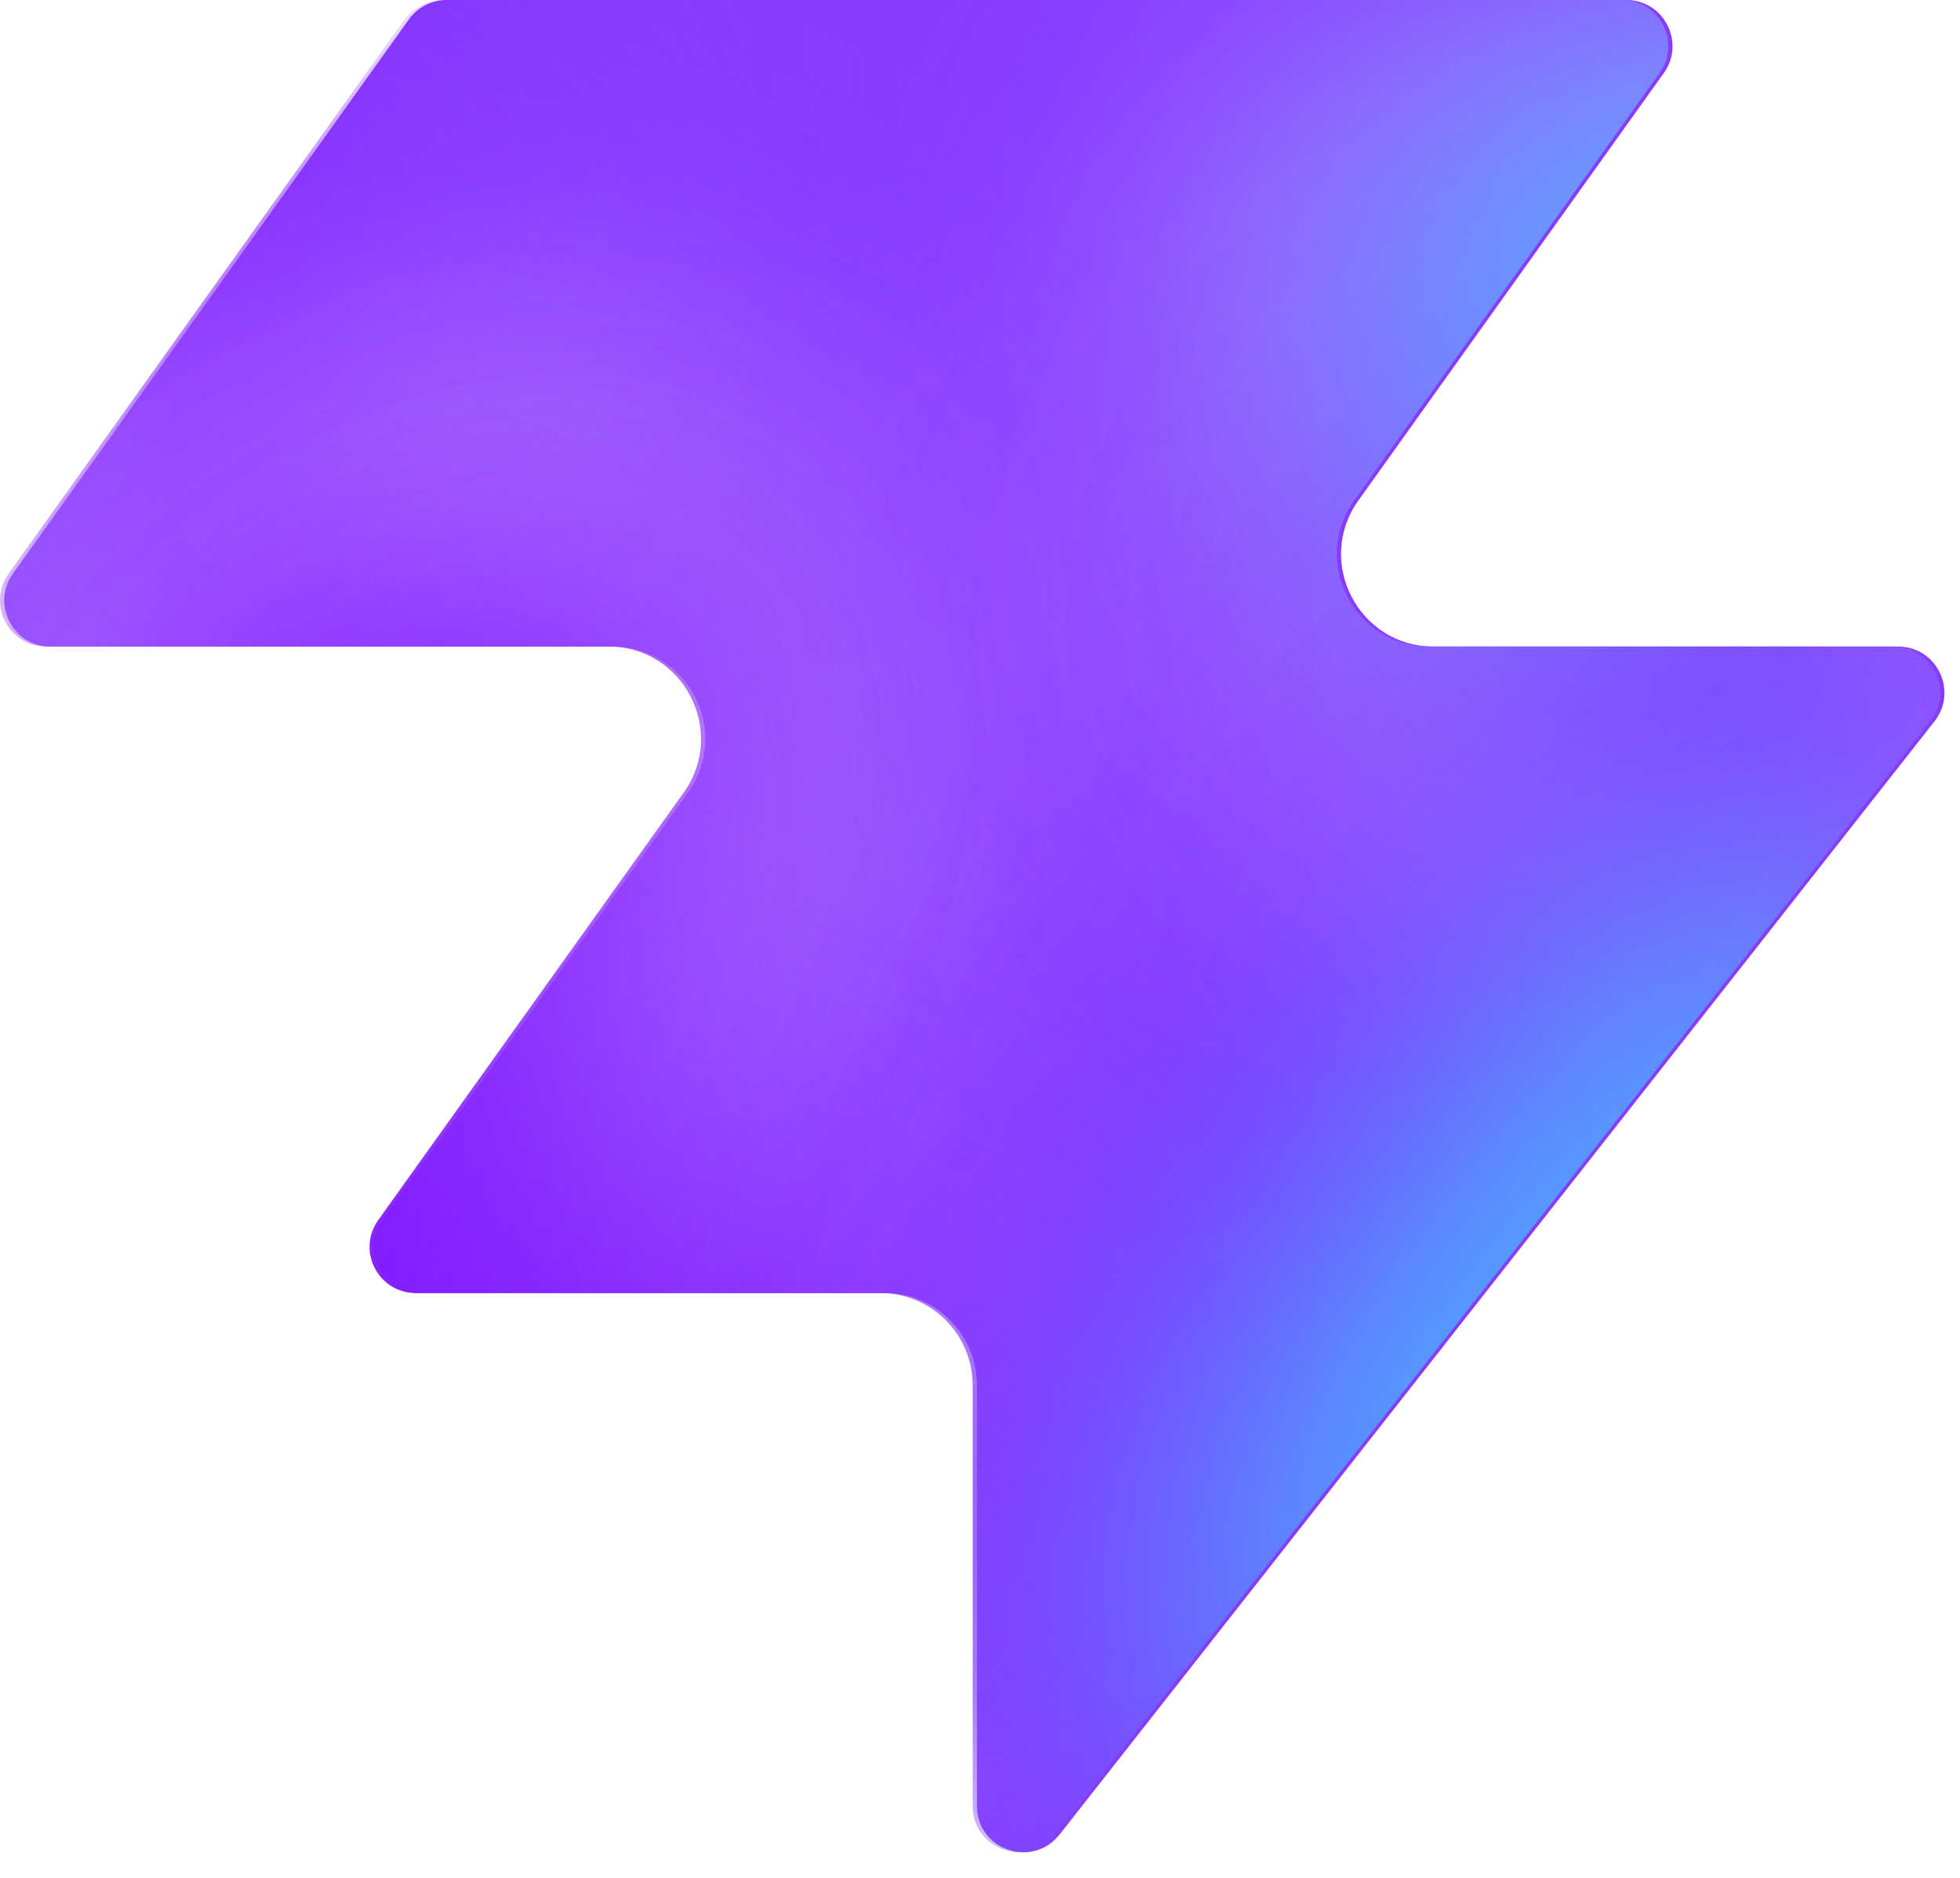
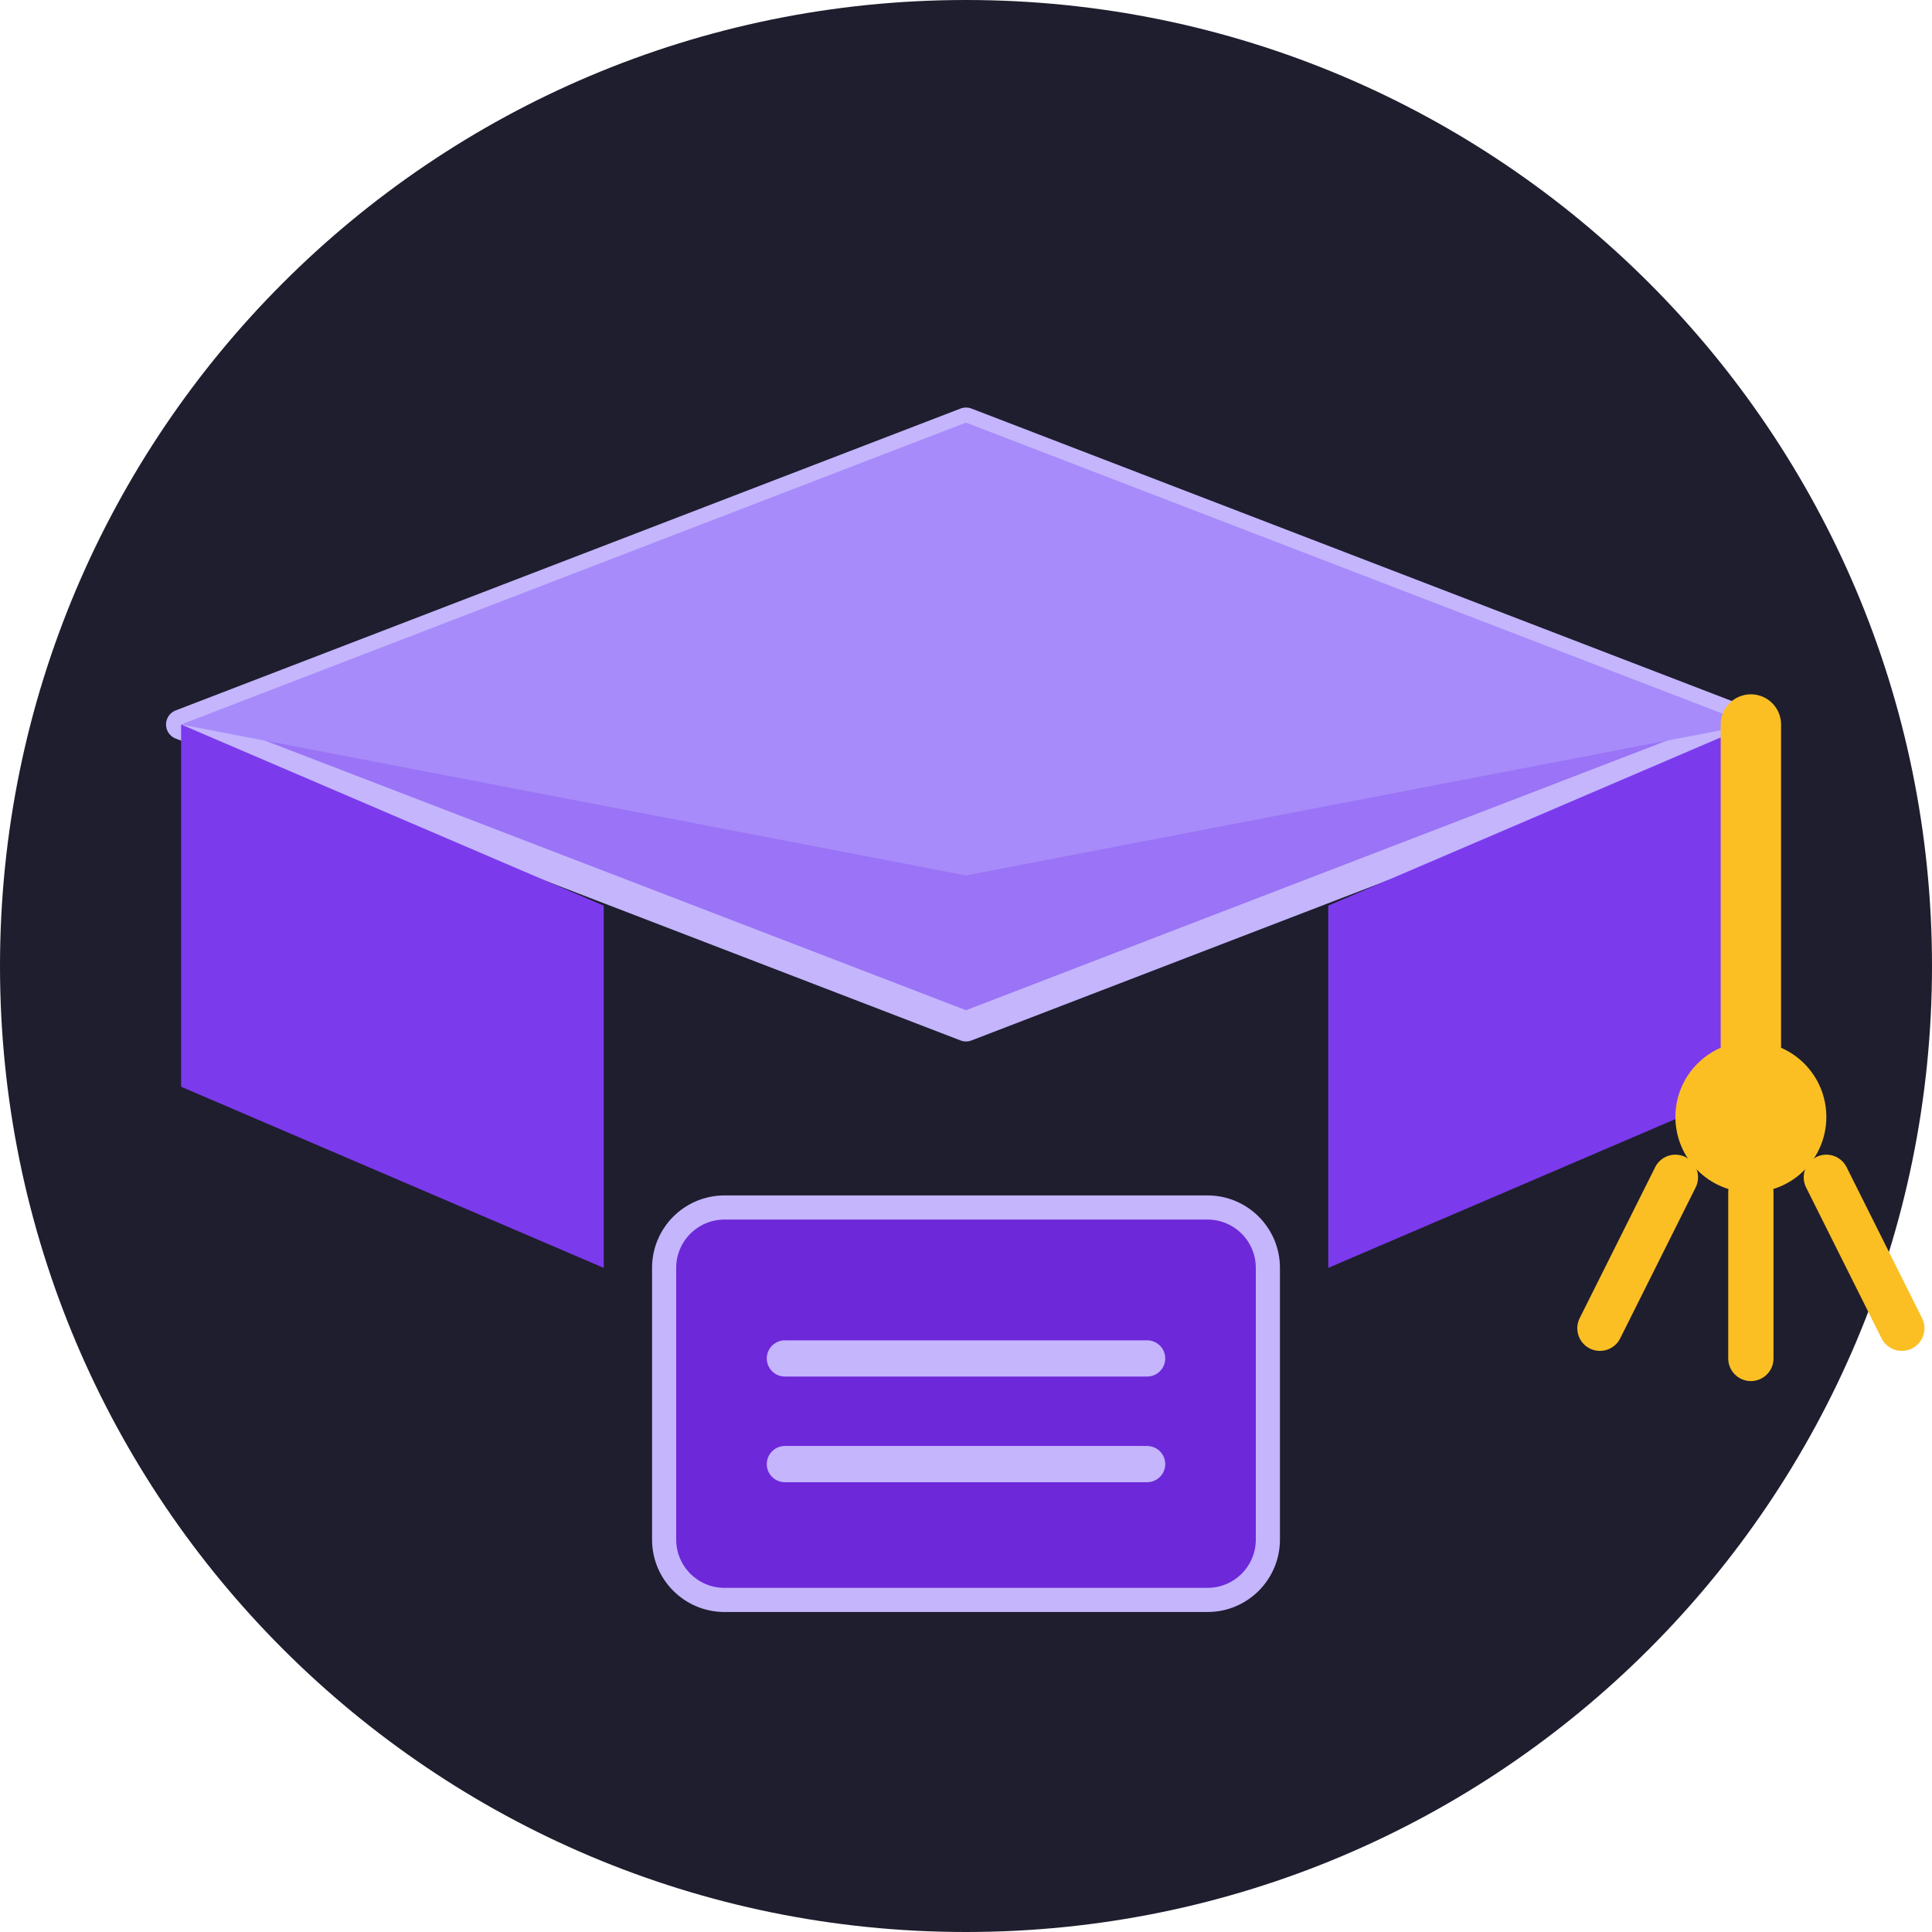
- <svg xmlns="http://www.w3.org/2000/svg" width="48" height="46" fill="none" viewBox="0 0 48 46">
-   <path fill="#863bff" d="M25.946 44.938c-.664.845-2.021.375-2.021-.698V33.937a2.26 2.26 0 0 0-2.262-2.262H10.287c-.92 0-1.456-1.04-.92-1.788l7.48-10.471c1.07-1.497 0-3.578-1.842-3.578H1.237c-.92 0-1.456-1.04-.92-1.788L10.013.474c.214-.297.556-.474.92-.474h28.894c.92 0 1.456 1.04.92 1.788l-7.48 10.471c-1.07 1.498 0 3.579 1.842 3.579h11.377c.943 0 1.473 1.088.89 1.83L25.947 44.94z" style="fill:#863bff;fill:color(display-p3 .525 .23 1);fill-opacity:1" />
-   <mask id="a" width="48" height="46" x="0" y="0" maskUnits="userSpaceOnUse" style="mask-type:alpha">
-     <path fill="#000" d="M25.842 44.938c-.664.844-2.021.375-2.021-.698V33.937a2.26 2.26 0 0 0-2.262-2.262H10.183c-.92 0-1.456-1.04-.92-1.788l7.48-10.471c1.07-1.498 0-3.579-1.842-3.579H1.133c-.92 0-1.456-1.04-.92-1.787L9.91.473c.214-.297.556-.474.92-.474h28.894c.92 0 1.456 1.04.92 1.788l-7.48 10.471c-1.07 1.498 0 3.578 1.842 3.578h11.377c.943 0 1.473 1.088.89 1.832L25.843 44.94z" style="fill:#000;fill-opacity:1" />
-   </mask>
-   <g mask="url(#a)">
-     <g filter="url(#b)">
-       <ellipse cx="5.508" cy="14.704" fill="#ede6ff" rx="5.508" ry="14.704" style="fill:#ede6ff;fill:color(display-p3 .927 .903 1);fill-opacity:1" transform="matrix(.00324 1 1 -.00324 -4.47 31.516)" />
-     </g>
-     <g filter="url(#c)">
-       <ellipse cx="10.399" cy="29.851" fill="#ede6ff" rx="10.399" ry="29.851" style="fill:#ede6ff;fill:color(display-p3 .927 .903 1);fill-opacity:1" transform="matrix(.00324 1 1 -.00324 -39.328 7.883)" />
-     </g>
-     <g filter="url(#d)">
-       <ellipse cx="5.508" cy="30.487" fill="#7e14ff" rx="5.508" ry="30.487" style="fill:#7e14ff;fill:color(display-p3 .492 .077 1);fill-opacity:1" transform="rotate(89.814 -25.913 -14.639)scale(1 -1)" />
-     </g>
-     <g filter="url(#e)">
-       <ellipse cx="5.508" cy="30.599" fill="#7e14ff" rx="5.508" ry="30.599" style="fill:#7e14ff;fill:color(display-p3 .492 .077 1);fill-opacity:1" transform="rotate(89.814 -32.644 -3.334)scale(1 -1)" />
-     </g>
-     <g filter="url(#f)">
-       <ellipse cx="5.508" cy="30.599" fill="#7e14ff" rx="5.508" ry="30.599" style="fill:#7e14ff;fill:color(display-p3 .492 .077 1);fill-opacity:1" transform="matrix(.00324 1 1 -.00324 -34.34 30.47)" />
-     </g>
-     <g filter="url(#g)">
-       <ellipse cx="14.072" cy="22.078" fill="#ede6ff" rx="14.072" ry="22.078" style="fill:#ede6ff;fill:color(display-p3 .927 .903 1);fill-opacity:1" transform="rotate(93.35 24.506 48.493)scale(-1 1)" />
-     </g>
-     <g filter="url(#h)">
-       <ellipse cx="3.47" cy="21.501" fill="#7e14ff" rx="3.47" ry="21.501" style="fill:#7e14ff;fill:color(display-p3 .492 .077 1);fill-opacity:1" transform="rotate(89.009 28.708 47.59)scale(-1 1)" />
-     </g>
-     <g filter="url(#i)">
-       <ellipse cx="3.47" cy="21.501" fill="#7e14ff" rx="3.47" ry="21.501" style="fill:#7e14ff;fill:color(display-p3 .492 .077 1);fill-opacity:1" transform="rotate(89.009 28.708 47.59)scale(-1 1)" />
-     </g>
-     <g filter="url(#j)">
-       <ellipse cx=".387" cy="8.972" fill="#7e14ff" rx="4.407" ry="29.108" style="fill:#7e14ff;fill:color(display-p3 .492 .077 1);fill-opacity:1" transform="rotate(39.51 .387 8.972)" />
-     </g>
-     <g filter="url(#k)">
-       <ellipse cx="47.523" cy="-6.092" fill="#7e14ff" rx="4.407" ry="29.108" style="fill:#7e14ff;fill:color(display-p3 .492 .077 1);fill-opacity:1" transform="rotate(37.892 47.523 -6.092)" />
-     </g>
-     <g filter="url(#l)">
-       <ellipse cx="41.412" cy="6.333" fill="#47bfff" rx="5.971" ry="9.665" style="fill:#47bfff;fill:color(display-p3 .28 .748 1);fill-opacity:1" transform="rotate(37.892 41.412 6.333)" />
-     </g>
-     <g filter="url(#m)">
-       <ellipse cx="-1.879" cy="38.332" fill="#7e14ff" rx="4.407" ry="29.108" style="fill:#7e14ff;fill:color(display-p3 .492 .077 1);fill-opacity:1" transform="rotate(37.892 -1.88 38.332)" />
-     </g>
-     <g filter="url(#n)">
-       <ellipse cx="-1.879" cy="38.332" fill="#7e14ff" rx="4.407" ry="29.108" style="fill:#7e14ff;fill:color(display-p3 .492 .077 1);fill-opacity:1" transform="rotate(37.892 -1.88 38.332)" />
-     </g>
-     <g filter="url(#o)">
-       <ellipse cx="35.651" cy="29.907" fill="#7e14ff" rx="4.407" ry="29.108" style="fill:#7e14ff;fill:color(display-p3 .492 .077 1);fill-opacity:1" transform="rotate(37.892 35.651 29.907)" />
-     </g>
-     <g filter="url(#p)">
-       <ellipse cx="38.418" cy="32.4" fill="#47bfff" rx="5.971" ry="15.297" style="fill:#47bfff;fill:color(display-p3 .28 .748 1);fill-opacity:1" transform="rotate(37.892 38.418 32.4)" />
-     </g>
-   </g>
-   <defs>
-     <filter id="b" width="60.045" height="41.654" x="-19.77" y="16.149" color-interpolation-filters="sRGB" filterUnits="userSpaceOnUse">
-       <feFlood flood-opacity="0" result="BackgroundImageFix" />
-       <feBlend in="SourceGraphic" in2="BackgroundImageFix" result="shape" />
-       <feGaussianBlur result="effect1_foregroundBlur_2002_17158" stdDeviation="7.659" />
-     </filter>
-     <filter id="c" width="90.34" height="51.437" x="-54.613" y="-7.533" color-interpolation-filters="sRGB" filterUnits="userSpaceOnUse">
-       <feFlood flood-opacity="0" result="BackgroundImageFix" />
-       <feBlend in="SourceGraphic" in2="BackgroundImageFix" result="shape" />
-       <feGaussianBlur result="effect1_foregroundBlur_2002_17158" stdDeviation="7.659" />
-     </filter>
-     <filter id="d" width="79.355" height="29.4" x="-49.64" y="2.03" color-interpolation-filters="sRGB" filterUnits="userSpaceOnUse">
-       <feFlood flood-opacity="0" result="BackgroundImageFix" />
-       <feBlend in="SourceGraphic" in2="BackgroundImageFix" result="shape" />
-       <feGaussianBlur result="effect1_foregroundBlur_2002_17158" stdDeviation="4.596" />
-     </filter>
-     <filter id="e" width="79.579" height="29.4" x="-45.045" y="20.029" color-interpolation-filters="sRGB" filterUnits="userSpaceOnUse">
-       <feFlood flood-opacity="0" result="BackgroundImageFix" />
-       <feBlend in="SourceGraphic" in2="BackgroundImageFix" result="shape" />
-       <feGaussianBlur result="effect1_foregroundBlur_2002_17158" stdDeviation="4.596" />
-     </filter>
-     <filter id="f" width="79.579" height="29.4" x="-43.513" y="21.178" color-interpolation-filters="sRGB" filterUnits="userSpaceOnUse">
-       <feFlood flood-opacity="0" result="BackgroundImageFix" />
-       <feBlend in="SourceGraphic" in2="BackgroundImageFix" result="shape" />
-       <feGaussianBlur result="effect1_foregroundBlur_2002_17158" stdDeviation="4.596" />
-     </filter>
-     <filter id="g" width="74.749" height="58.852" x="15.756" y="-17.901" color-interpolation-filters="sRGB" filterUnits="userSpaceOnUse">
-       <feFlood flood-opacity="0" result="BackgroundImageFix" />
-       <feBlend in="SourceGraphic" in2="BackgroundImageFix" result="shape" />
-       <feGaussianBlur result="effect1_foregroundBlur_2002_17158" stdDeviation="7.659" />
-     </filter>
-     <filter id="h" width="61.377" height="25.362" x="23.548" y="2.284" color-interpolation-filters="sRGB" filterUnits="userSpaceOnUse">
-       <feFlood flood-opacity="0" result="BackgroundImageFix" />
-       <feBlend in="SourceGraphic" in2="BackgroundImageFix" result="shape" />
-       <feGaussianBlur result="effect1_foregroundBlur_2002_17158" stdDeviation="4.596" />
-     </filter>
-     <filter id="i" width="61.377" height="25.362" x="23.548" y="2.284" color-interpolation-filters="sRGB" filterUnits="userSpaceOnUse">
-       <feFlood flood-opacity="0" result="BackgroundImageFix" />
-       <feBlend in="SourceGraphic" in2="BackgroundImageFix" result="shape" />
-       <feGaussianBlur result="effect1_foregroundBlur_2002_17158" stdDeviation="4.596" />
-     </filter>
-     <filter id="j" width="56.045" height="63.649" x="-27.636" y="-22.853" color-interpolation-filters="sRGB" filterUnits="userSpaceOnUse">
-       <feFlood flood-opacity="0" result="BackgroundImageFix" />
-       <feBlend in="SourceGraphic" in2="BackgroundImageFix" result="shape" />
-       <feGaussianBlur result="effect1_foregroundBlur_2002_17158" stdDeviation="4.596" />
-     </filter>
-     <filter id="k" width="54.814" height="64.646" x="20.116" y="-38.415" color-interpolation-filters="sRGB" filterUnits="userSpaceOnUse">
-       <feFlood flood-opacity="0" result="BackgroundImageFix" />
-       <feBlend in="SourceGraphic" in2="BackgroundImageFix" result="shape" />
-       <feGaussianBlur result="effect1_foregroundBlur_2002_17158" stdDeviation="4.596" />
-     </filter>
-     <filter id="l" width="33.541" height="35.313" x="24.641" y="-11.323" color-interpolation-filters="sRGB" filterUnits="userSpaceOnUse">
-       <feFlood flood-opacity="0" result="BackgroundImageFix" />
-       <feBlend in="SourceGraphic" in2="BackgroundImageFix" result="shape" />
-       <feGaussianBlur result="effect1_foregroundBlur_2002_17158" stdDeviation="4.596" />
-     </filter>
-     <filter id="m" width="54.814" height="64.646" x="-29.286" y="6.009" color-interpolation-filters="sRGB" filterUnits="userSpaceOnUse">
-       <feFlood flood-opacity="0" result="BackgroundImageFix" />
-       <feBlend in="SourceGraphic" in2="BackgroundImageFix" result="shape" />
-       <feGaussianBlur result="effect1_foregroundBlur_2002_17158" stdDeviation="4.596" />
-     </filter>
-     <filter id="n" width="54.814" height="64.646" x="-29.286" y="6.009" color-interpolation-filters="sRGB" filterUnits="userSpaceOnUse">
-       <feFlood flood-opacity="0" result="BackgroundImageFix" />
-       <feBlend in="SourceGraphic" in2="BackgroundImageFix" result="shape" />
-       <feGaussianBlur result="effect1_foregroundBlur_2002_17158" stdDeviation="4.596" />
-     </filter>
-     <filter id="o" width="54.814" height="64.646" x="8.244" y="-2.416" color-interpolation-filters="sRGB" filterUnits="userSpaceOnUse">
-       <feFlood flood-opacity="0" result="BackgroundImageFix" />
-       <feBlend in="SourceGraphic" in2="BackgroundImageFix" result="shape" />
-       <feGaussianBlur result="effect1_foregroundBlur_2002_17158" stdDeviation="4.596" />
-     </filter>
-     <filter id="p" width="39.409" height="43.623" x="18.713" y="10.588" color-interpolation-filters="sRGB" filterUnits="userSpaceOnUse">
-       <feFlood flood-opacity="0" result="BackgroundImageFix" />
-       <feBlend in="SourceGraphic" in2="BackgroundImageFix" result="shape" />
-       <feGaussianBlur result="effect1_foregroundBlur_2002_17158" stdDeviation="4.596" />
-     </filter>
-   </defs>
+ <svg xmlns="http://www.w3.org/2000/svg" viewBox="0 0 64 64" width="64" height="64">
+   <circle cx="32" cy="32" r="32" fill="#1e1e2e" />
+   <polygon points="32,14 58,24 32,34 6,24" fill="#a78bfa" />
+   <polygon points="32,14 58,24 32,34 6,24" fill="#7c3aed" opacity="0.3" />
+   <polygon points="32,14 58,24 32,34 6,24" fill="none" stroke="#c4b5fd" stroke-width="1" stroke-linejoin="round" />
+   <polygon points="32,14 58,24 32,29 6,24" fill="#a78bfa" />
+   <polygon points="6,24 20,30 20,42 6,36" fill="#7c3aed" />
+   <polygon points="58,24 44,30 44,42 58,36" fill="#7c3aed" />
+   <rect x="22" y="40" width="20" height="13" rx="2" fill="#6d28d9" />
+   <rect x="22" y="40" width="20" height="13" rx="2" fill="none" stroke="#c4b5fd" stroke-width="0.8" />
+   <line x1="26" y1="45" x2="38" y2="45" stroke="#c4b5fd" stroke-width="1.2" stroke-linecap="round" />
+   <line x1="26" y1="48.5" x2="38" y2="48.5" stroke="#c4b5fd" stroke-width="1.2" stroke-linecap="round" />
+   <line x1="58" y1="24" x2="58" y2="36" stroke="#fbbf24" stroke-width="2" stroke-linecap="round" />
+   <circle cx="58" cy="37" r="2.5" fill="#fbbf24" />
+   <line x1="55.5" y1="39" x2="53" y2="44" stroke="#fbbf24" stroke-width="1.5" stroke-linecap="round" />
+   <line x1="58" y1="39.5" x2="58" y2="45" stroke="#fbbf24" stroke-width="1.5" stroke-linecap="round" />
+   <line x1="60.5" y1="39" x2="63" y2="44" stroke="#fbbf24" stroke-width="1.5" stroke-linecap="round" />
</svg>
